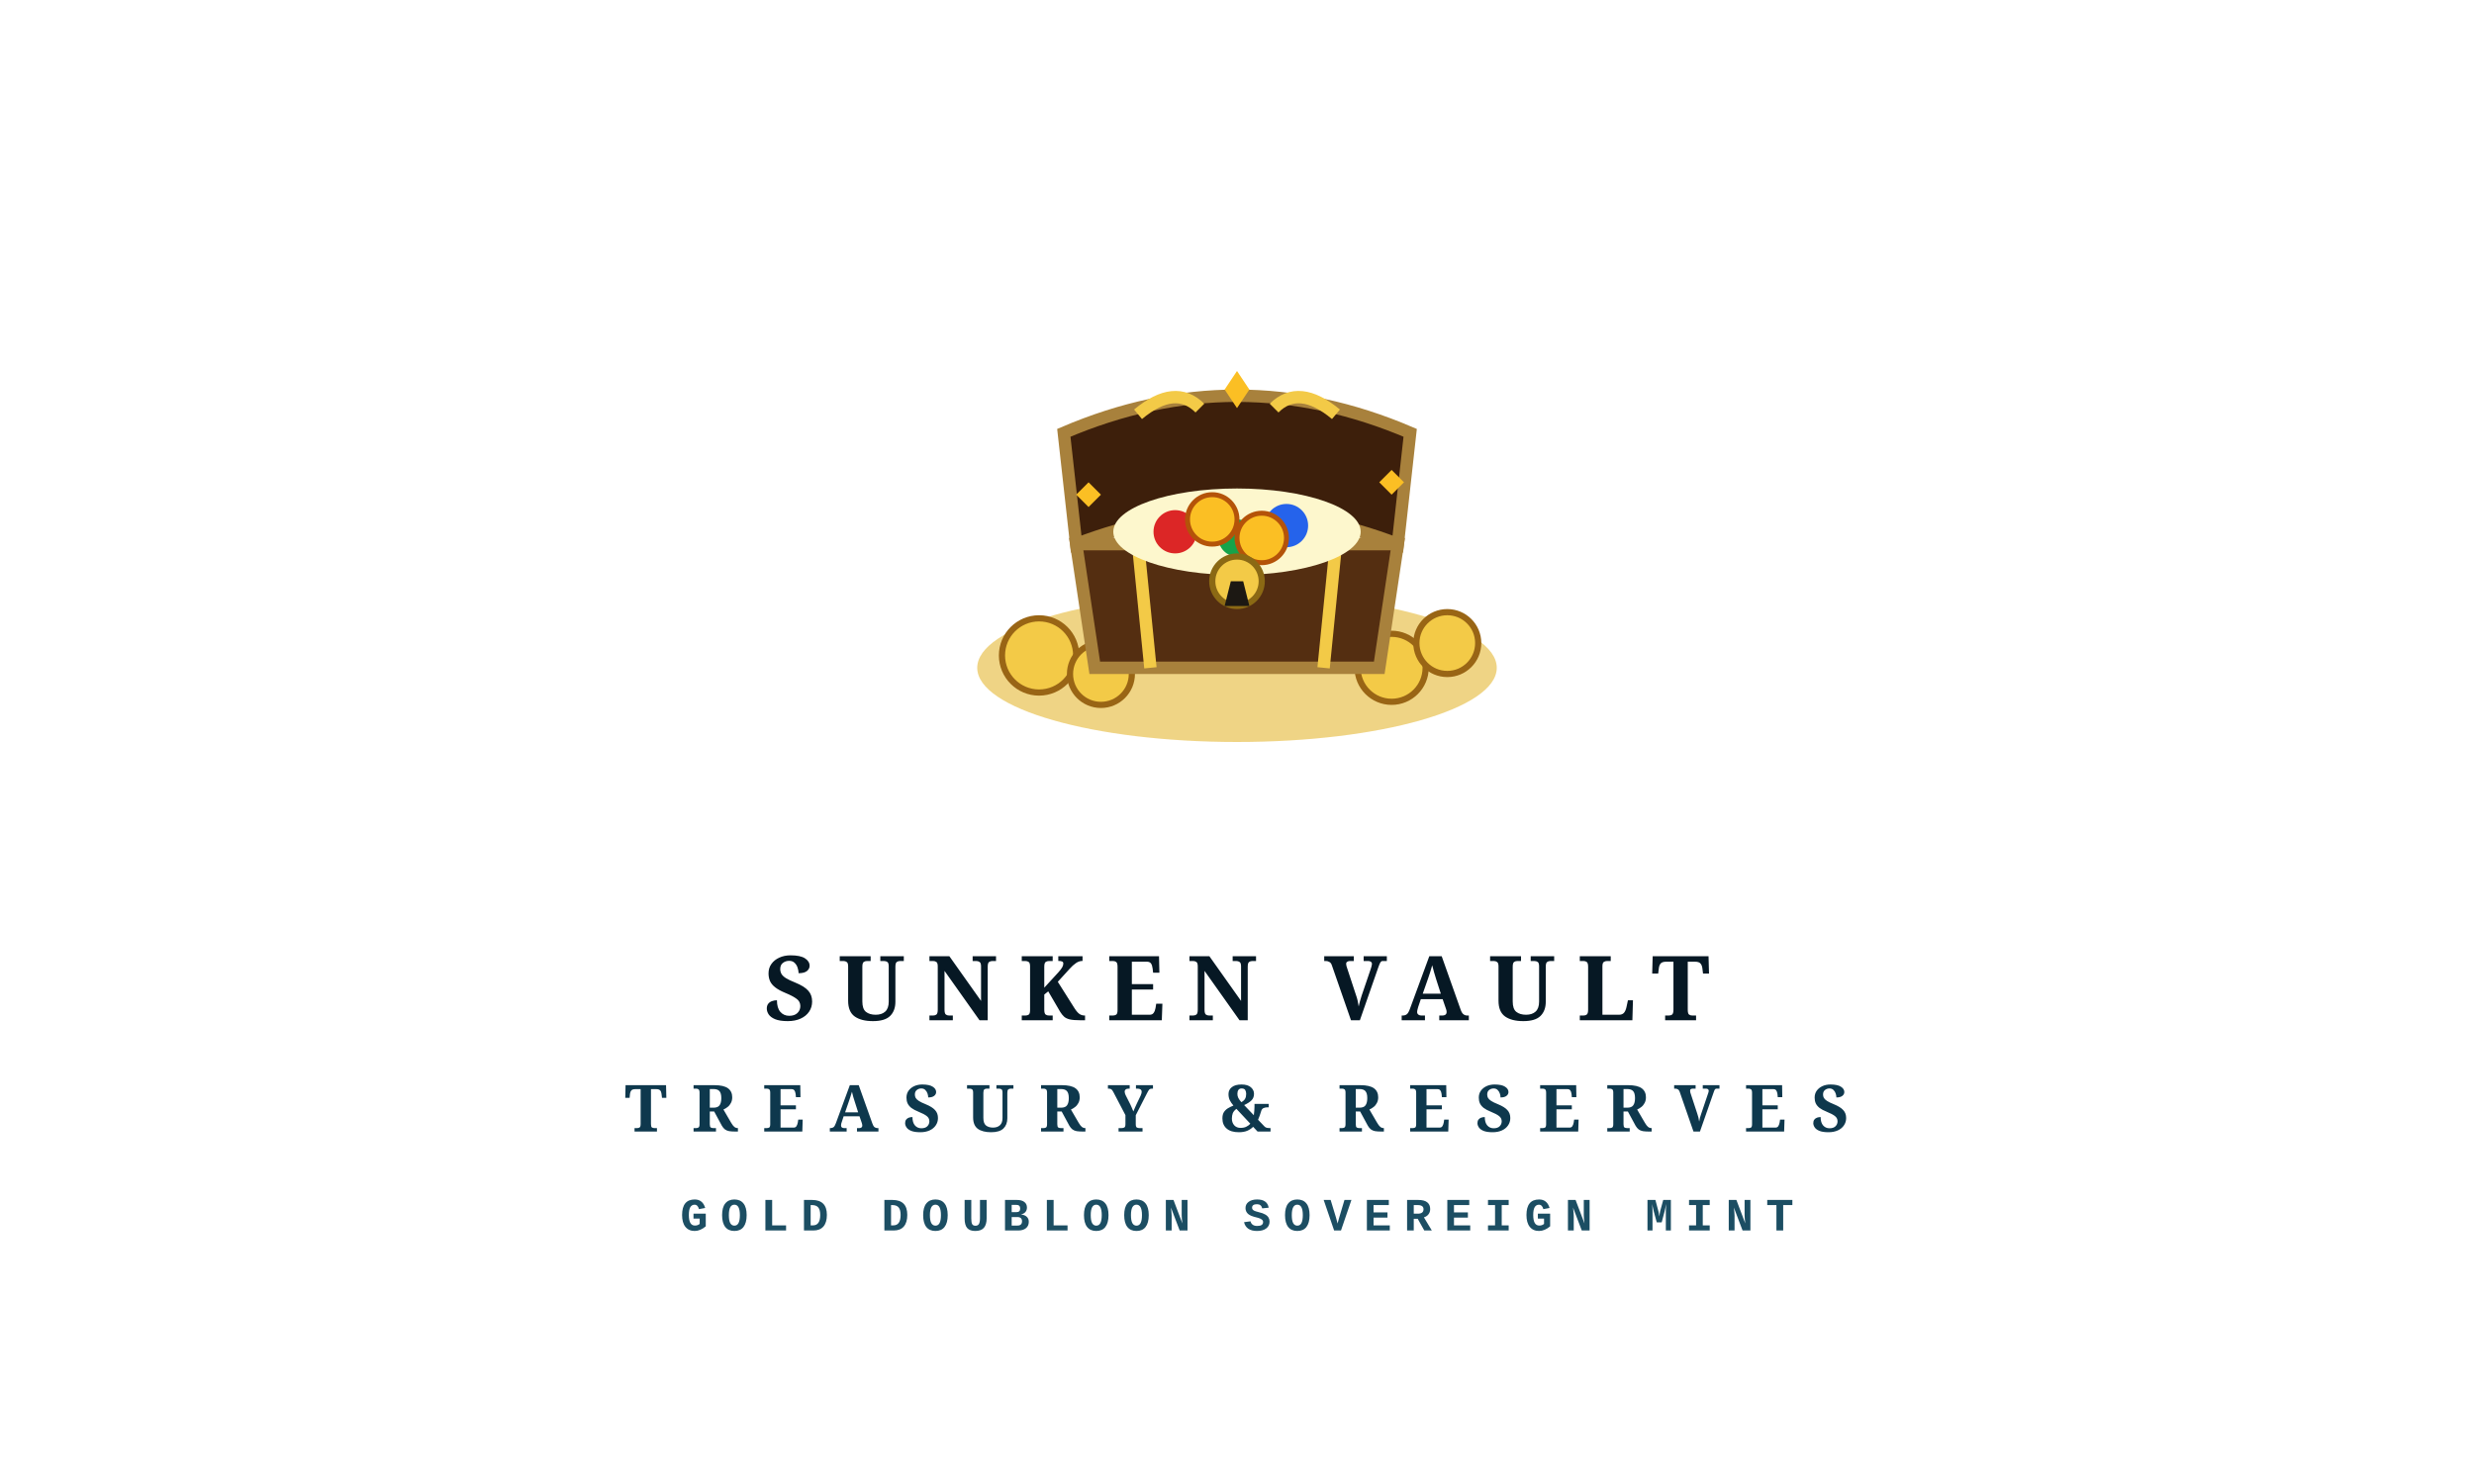
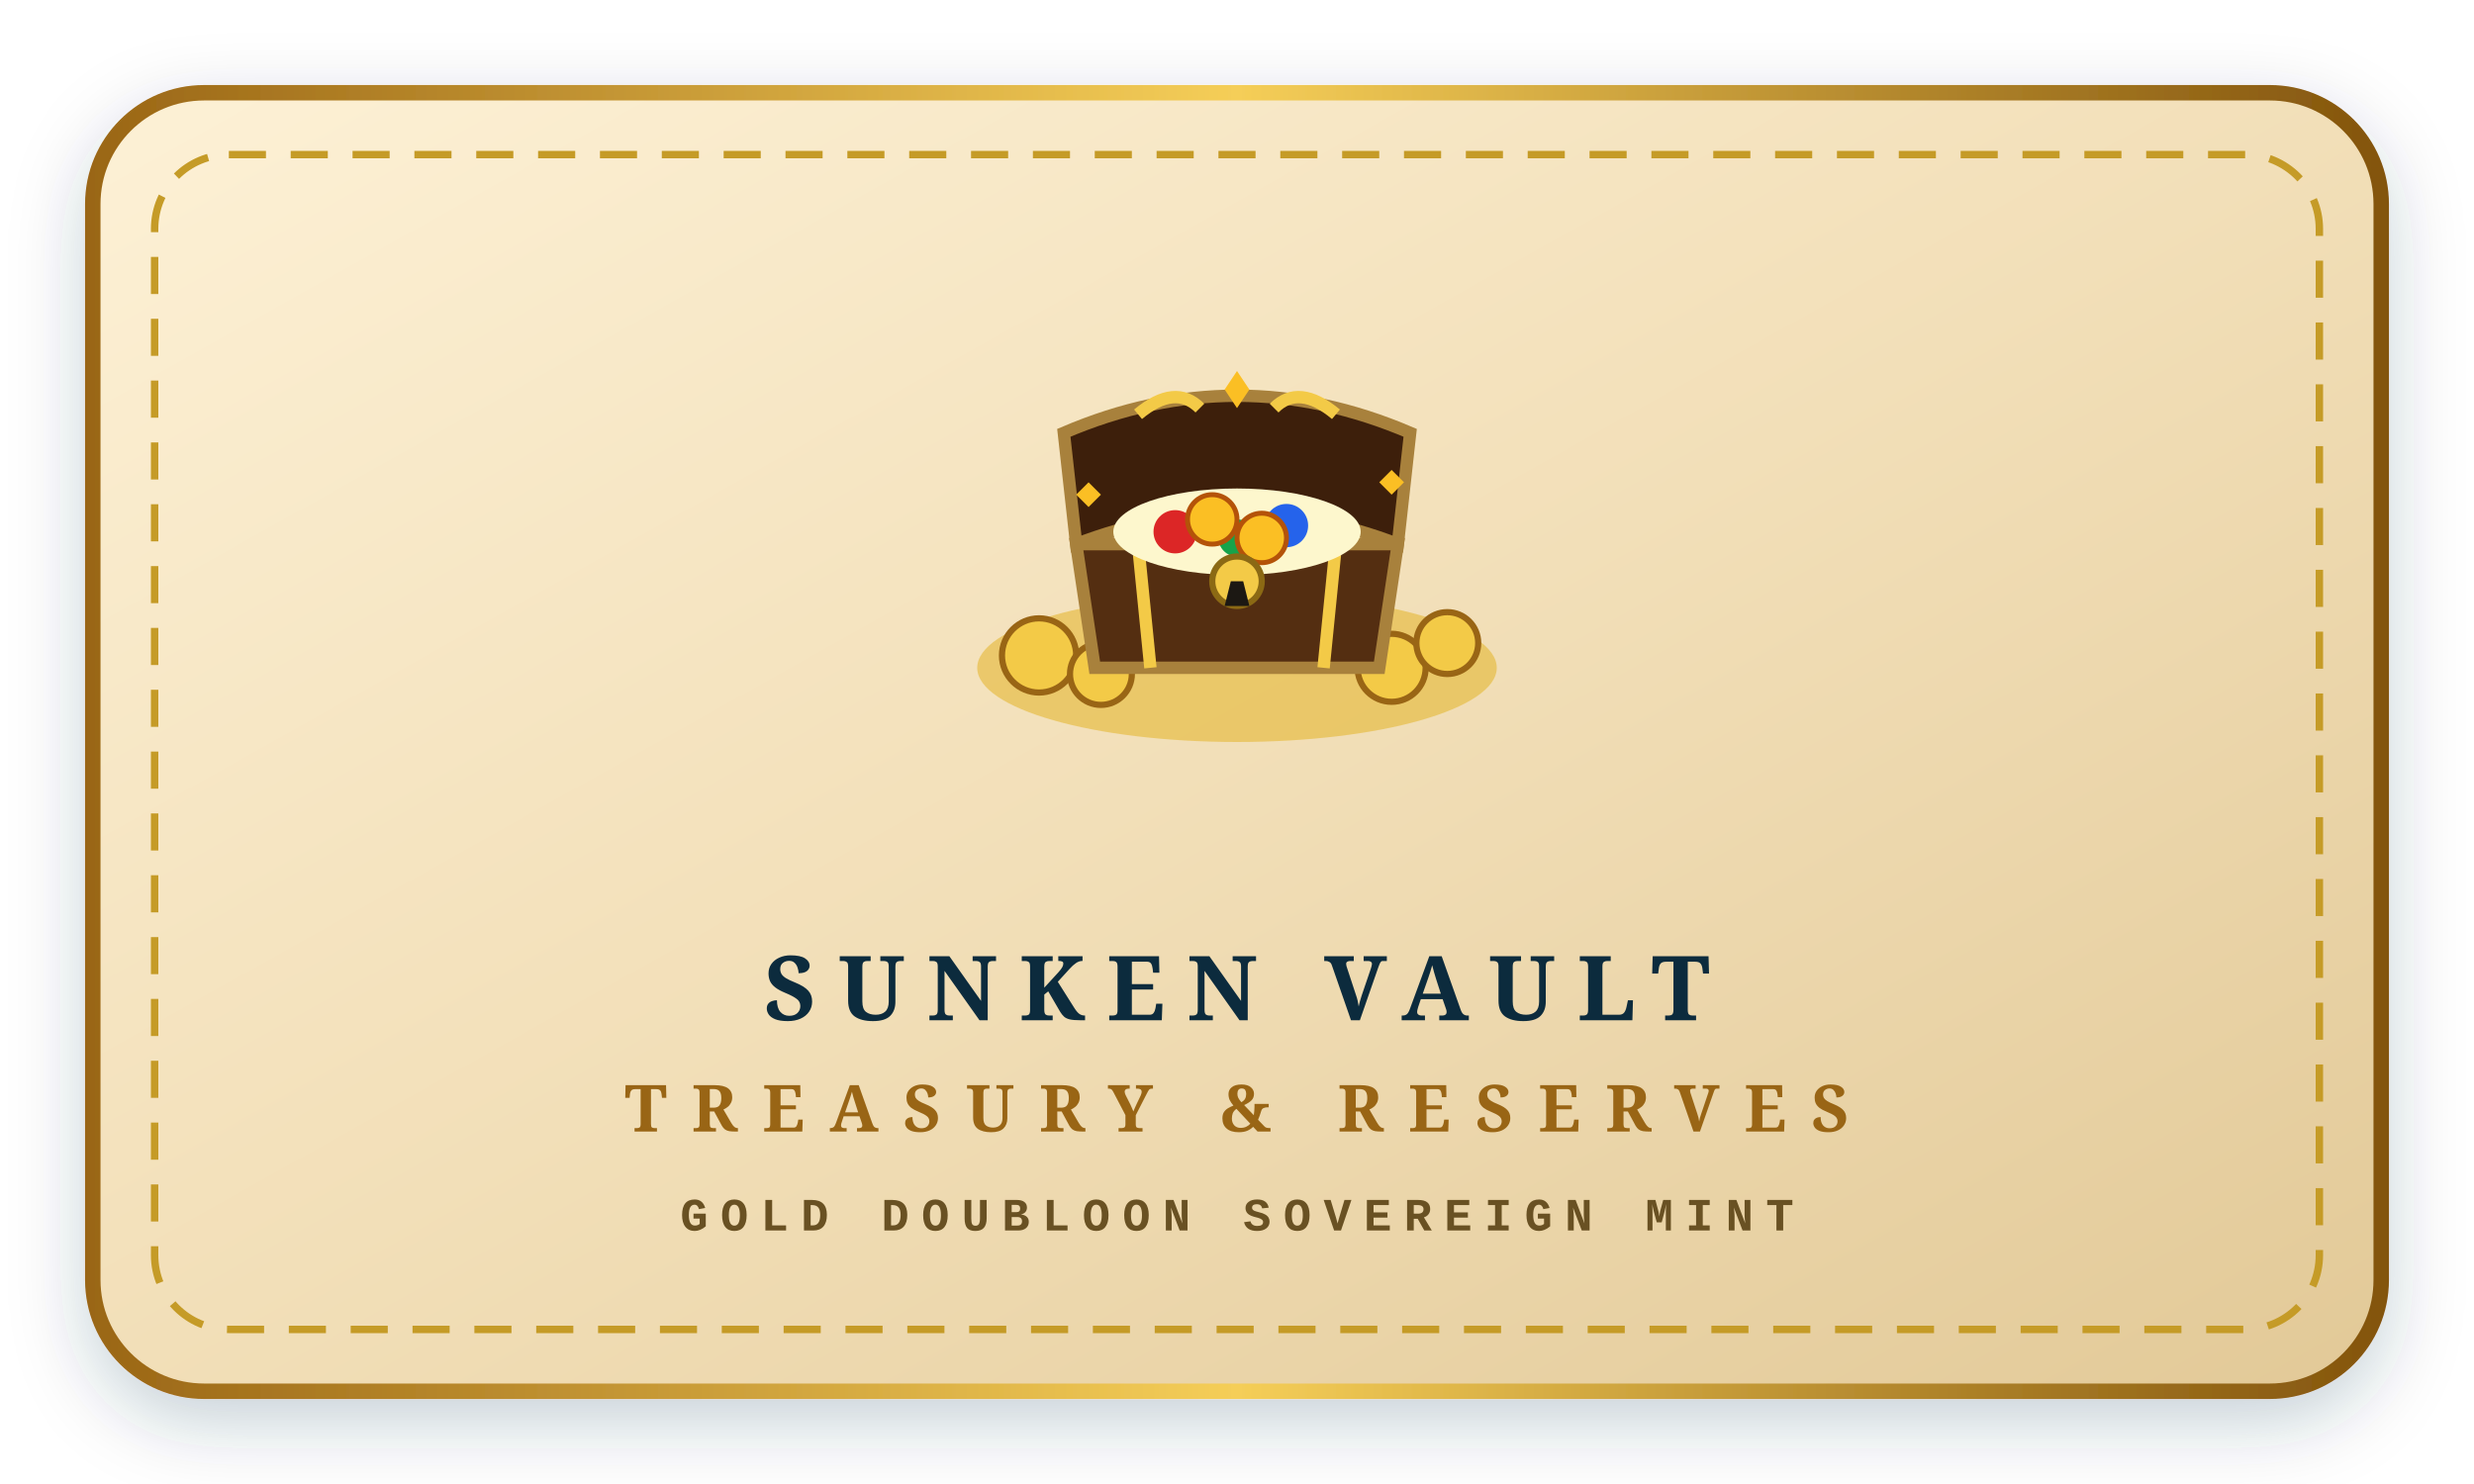
<svg xmlns="http://www.w3.org/2000/svg" viewBox="0 0 400 240" width="400" height="240">
  <defs>
-     <linearGradient id="oceanPlacque" x1="0%" y1="0%" x2="100%" y2="100%">
-       <stop offset="0%" stop-color="#E1EEF0" />
-       <stop offset="50%" stop-color="#CFE5E8" />
-       <stop offset="100%" stop-color="#B7D7DC" />
-     </linearGradient>
    <linearGradient id="vaultGoldBg" x1="0%" y1="0%" x2="100%" y2="100%">
      <stop offset="0%" stop-color="#FDF1D6" />
      <stop offset="50%" stop-color="#F2DFB8" />
      <stop offset="100%" stop-color="#E2C997" />
    </linearGradient>
    <linearGradient id="solidGold" x1="0%" y1="0%" x2="100%" y2="0%">
      <stop offset="0%" stop-color="#996515" />
      <stop offset="50%" stop-color="#F5CE58" />
      <stop offset="100%" stop-color="#82530C" />
    </linearGradient>
    <filter id="chestShadow" x="-10%" y="-10%" width="120%" height="120%">
      <feDropShadow dx="0" dy="4" stdDeviation="6" flood-color="#0E384D" flood-opacity="0.22" />
    </filter>
  </defs>
+   <rect x="15" y="15" width="370" height="210" rx="18" fill="url(#vaultGoldBg)" stroke="url(#solidGold)" stroke-width="2.5" filter="url(#chestShadow)" />
+   <rect x="25" y="25" width="350" height="190" rx="12" fill="none" stroke="#C59B27" stroke-width="1.2" stroke-dasharray="6,4" />
  <g transform="translate(200, 84)">
    <ellipse cx="0" cy="24" rx="42" ry="12" fill="#E5B834" opacity="0.6" />
    <circle cx="-32" cy="22" r="6" fill="#F3CA47" stroke="#996515" stroke-width="1" />
    <circle cx="-22" cy="25" r="5" fill="#F3CA47" stroke="#996515" stroke-width="1" />
    <circle cx="25" cy="24" r="5.5" fill="#F3CA47" stroke="#996515" stroke-width="1" />
    <circle cx="34" cy="20" r="5" fill="#F3CA47" stroke="#996515" stroke-width="1" />
    <path d="M -26 4 L 26 4 L 23 24 L -23 24 Z" fill="#542E11" stroke="#A8813C" stroke-width="2" />
    <line x1="-16" y1="4" x2="-14" y2="24" stroke="#F3CA47" stroke-width="2" />
    <line x1="16" y1="4" x2="14" y2="24" stroke="#F3CA47" stroke-width="2" />
    <path d="M -28 -14 Q 0 -26, 28 -14 L 26 4 Q 0 -6, -26 4 Z" fill="#3D1F0B" stroke="#A8813C" stroke-width="2" />
    <path d="M -16 -17 Q -10 -22, -6 -18" stroke="#F3CA47" stroke-width="2" fill="none" />
    <path d="M 16 -17 Q 10 -22, 6 -18" stroke="#F3CA47" stroke-width="2" fill="none" />
    <ellipse cx="0" cy="2" rx="20" ry="7" fill="#FDF7CD" />
    <circle cx="-10" cy="2" r="3.5" fill="#DC2626" />
    <circle cx="8" cy="1" r="3.5" fill="#2563EB" />
    <circle cx="0" cy="3" r="3" fill="#16A34A" />
    <circle cx="-4" cy="0" r="4" fill="#FBBF24" stroke="#B45309" stroke-width="0.8" />
    <circle cx="4" cy="3" r="4" fill="#FBBF24" stroke="#B45309" stroke-width="0.8" />
    <circle cx="0" cy="10" r="4" fill="#F3CA47" stroke="#8B6914" stroke-width="1" />
    <polygon points="-1,10 1,10 2,14 -2,14" fill="#1C1813" />
    <path d="M -24 -6 L -22 -4 L -24 -2 L -26 -4 Z" fill="#FBBF24" />
    <path d="M 25 -8 L 27 -6 L 25 -4 L 23 -6 Z" fill="#FBBF24" />
    <path d="M 0 -24 L 2 -21 L 0 -18 L -2 -21 Z" fill="#FBBF24" />
  </g>
-   <text x="200" y="165" text-anchor="middle" font-family="'Cinzel', Georgia, serif" font-size="14.5" font-weight="800" fill="#061824" letter-spacing="3.5">SUNKEN VAULT</text>
-   <text x="200" y="183" text-anchor="middle" font-family="'Cinzel', Georgia, serif" font-size="10.5" font-weight="700" fill="#0E384D" letter-spacing="4">TREASURY &amp; RESERVES</text>
-   <text x="200" y="199" text-anchor="middle" font-family="'Courier New', monospace" font-size="7.5" font-weight="600" fill="#1C4E63" letter-spacing="2">GOLD DOUBLOON SOVEREIGN MINT</text>
+   <text x="200" y="165" text-anchor="middle" font-family="'Cinzel', Georgia, serif" font-size="14.5" font-weight="800" fill="#0C2B3D" letter-spacing="3.5">SUNKEN VAULT</text>
+   <text x="200" y="183" text-anchor="middle" font-family="'Cinzel', Georgia, serif" font-size="10.5" font-weight="700" fill="#996515" letter-spacing="4">TREASURY &amp; RESERVES</text>
+   <text x="200" y="199" text-anchor="middle" font-family="'Courier New', monospace" font-size="7.5" font-weight="600" fill="#695123" letter-spacing="2">GOLD DOUBLOON SOVEREIGN MINT</text>
</svg>
